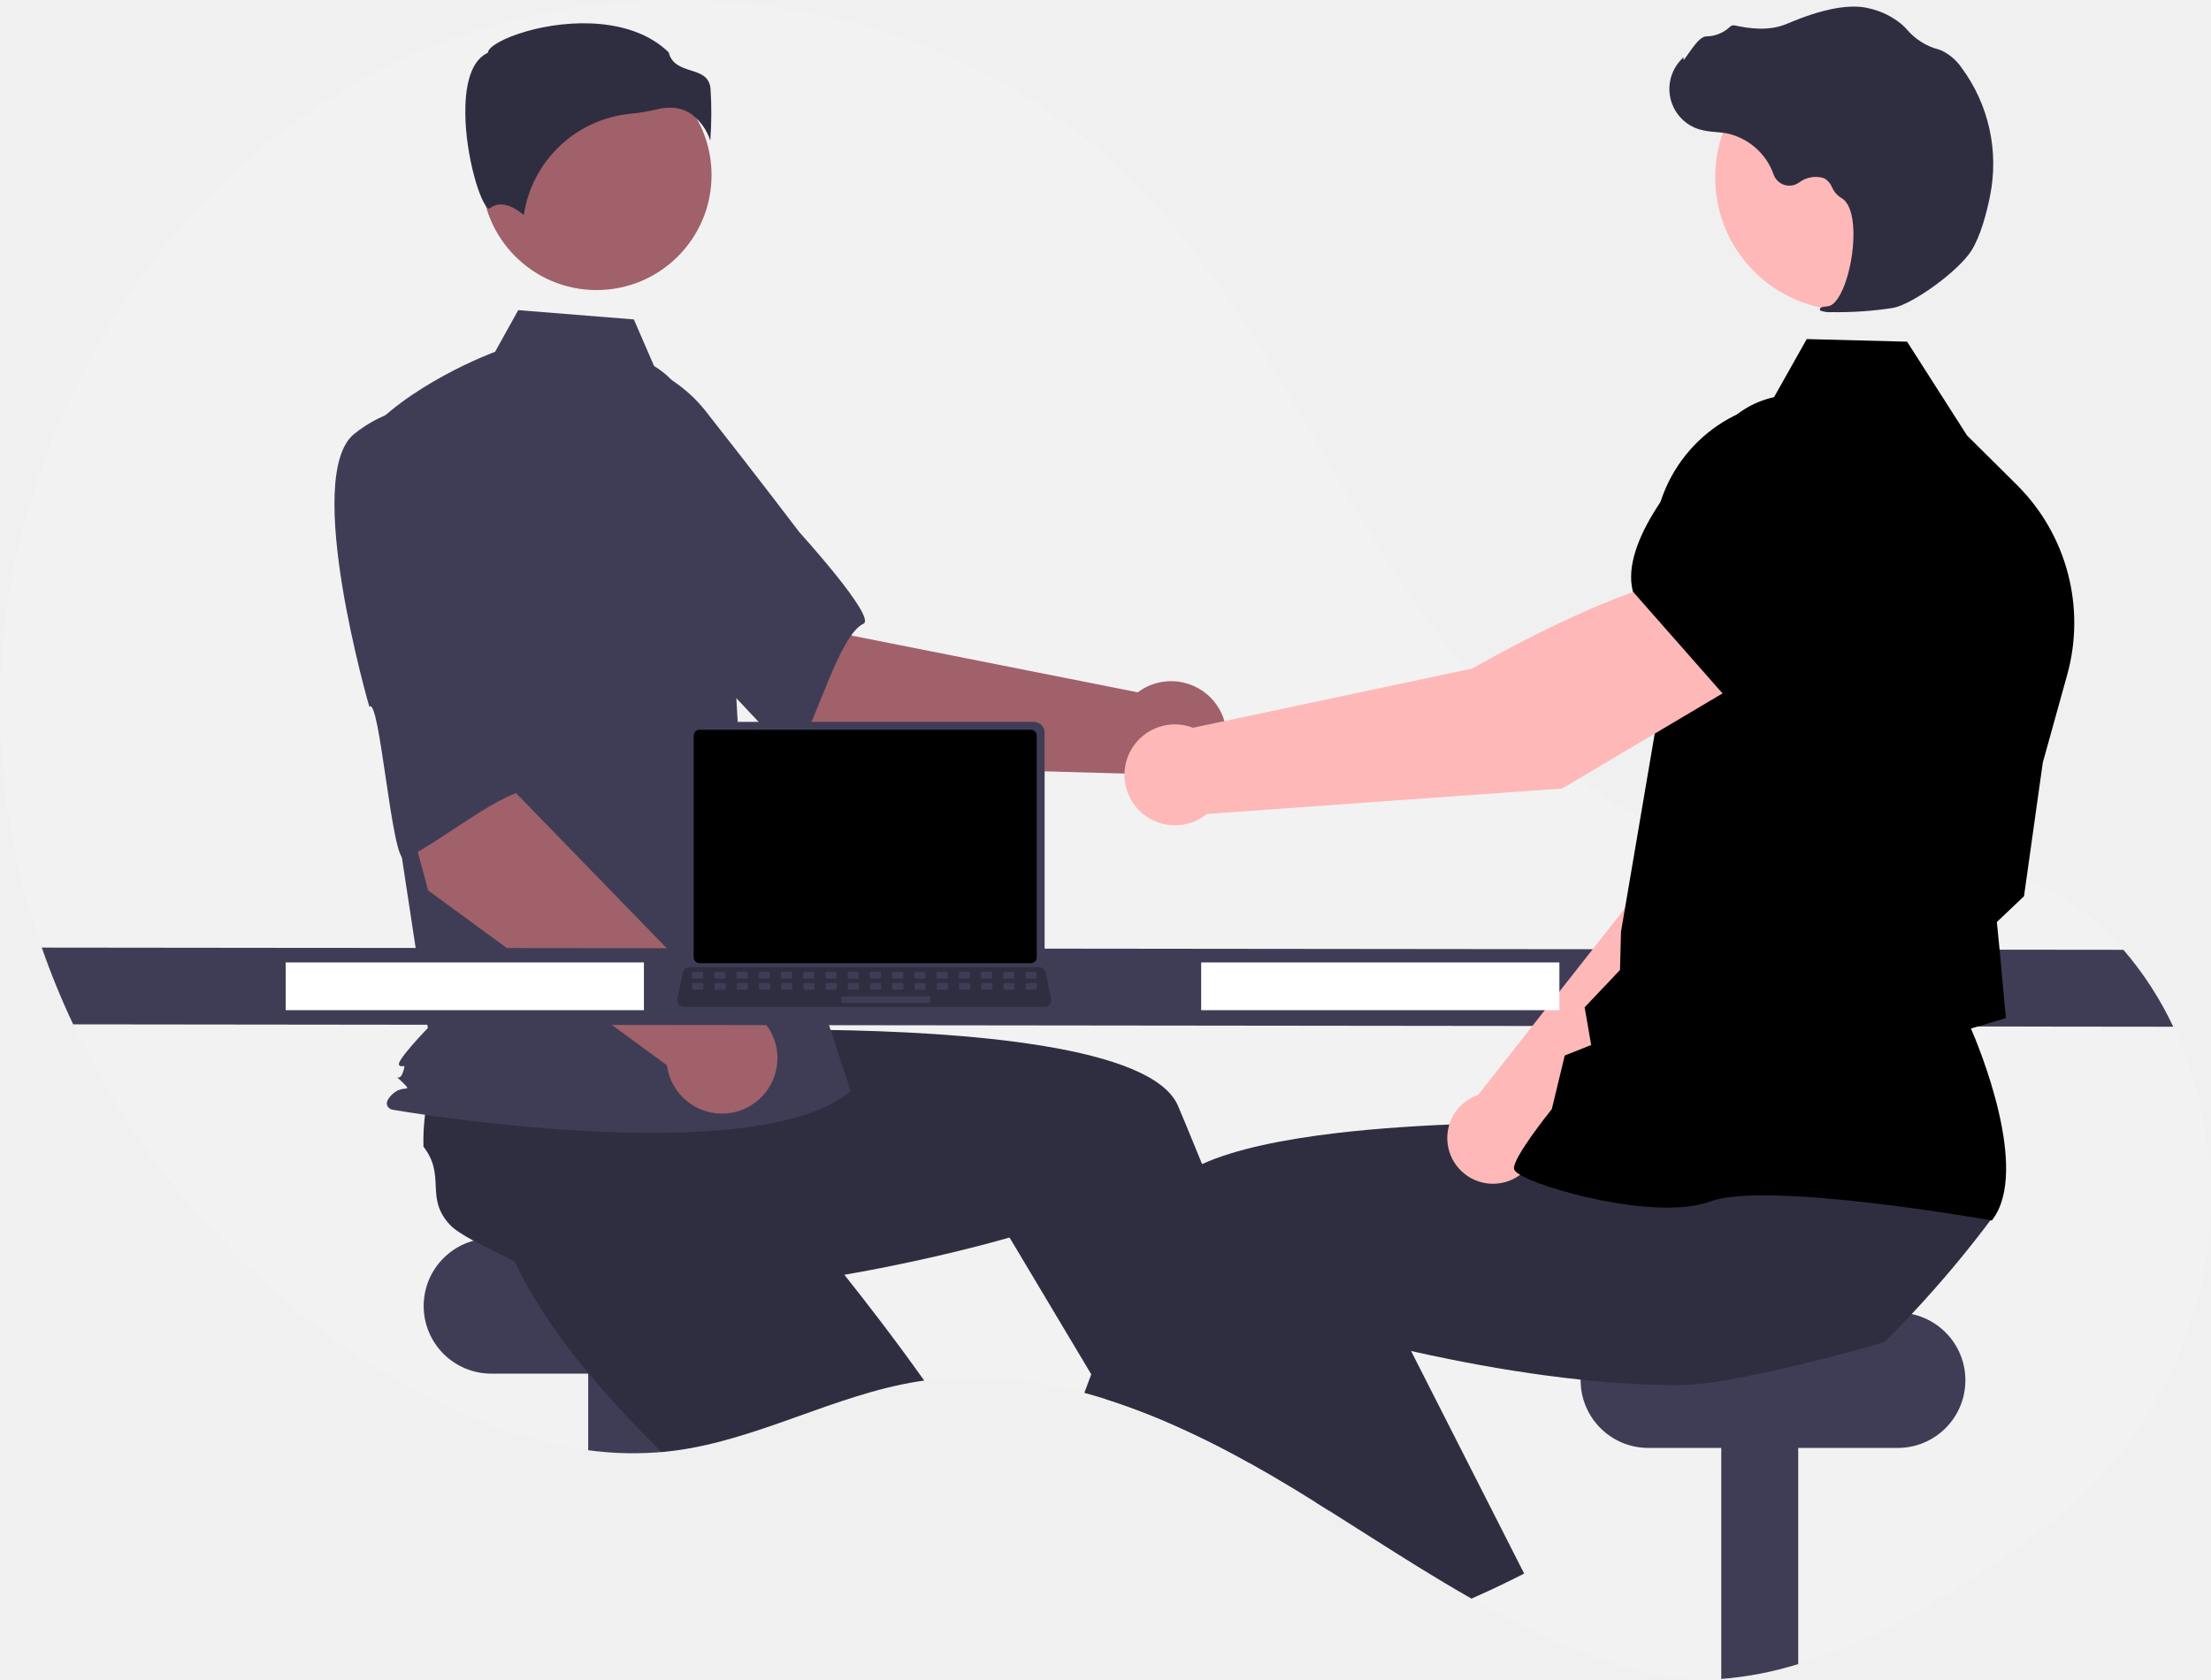
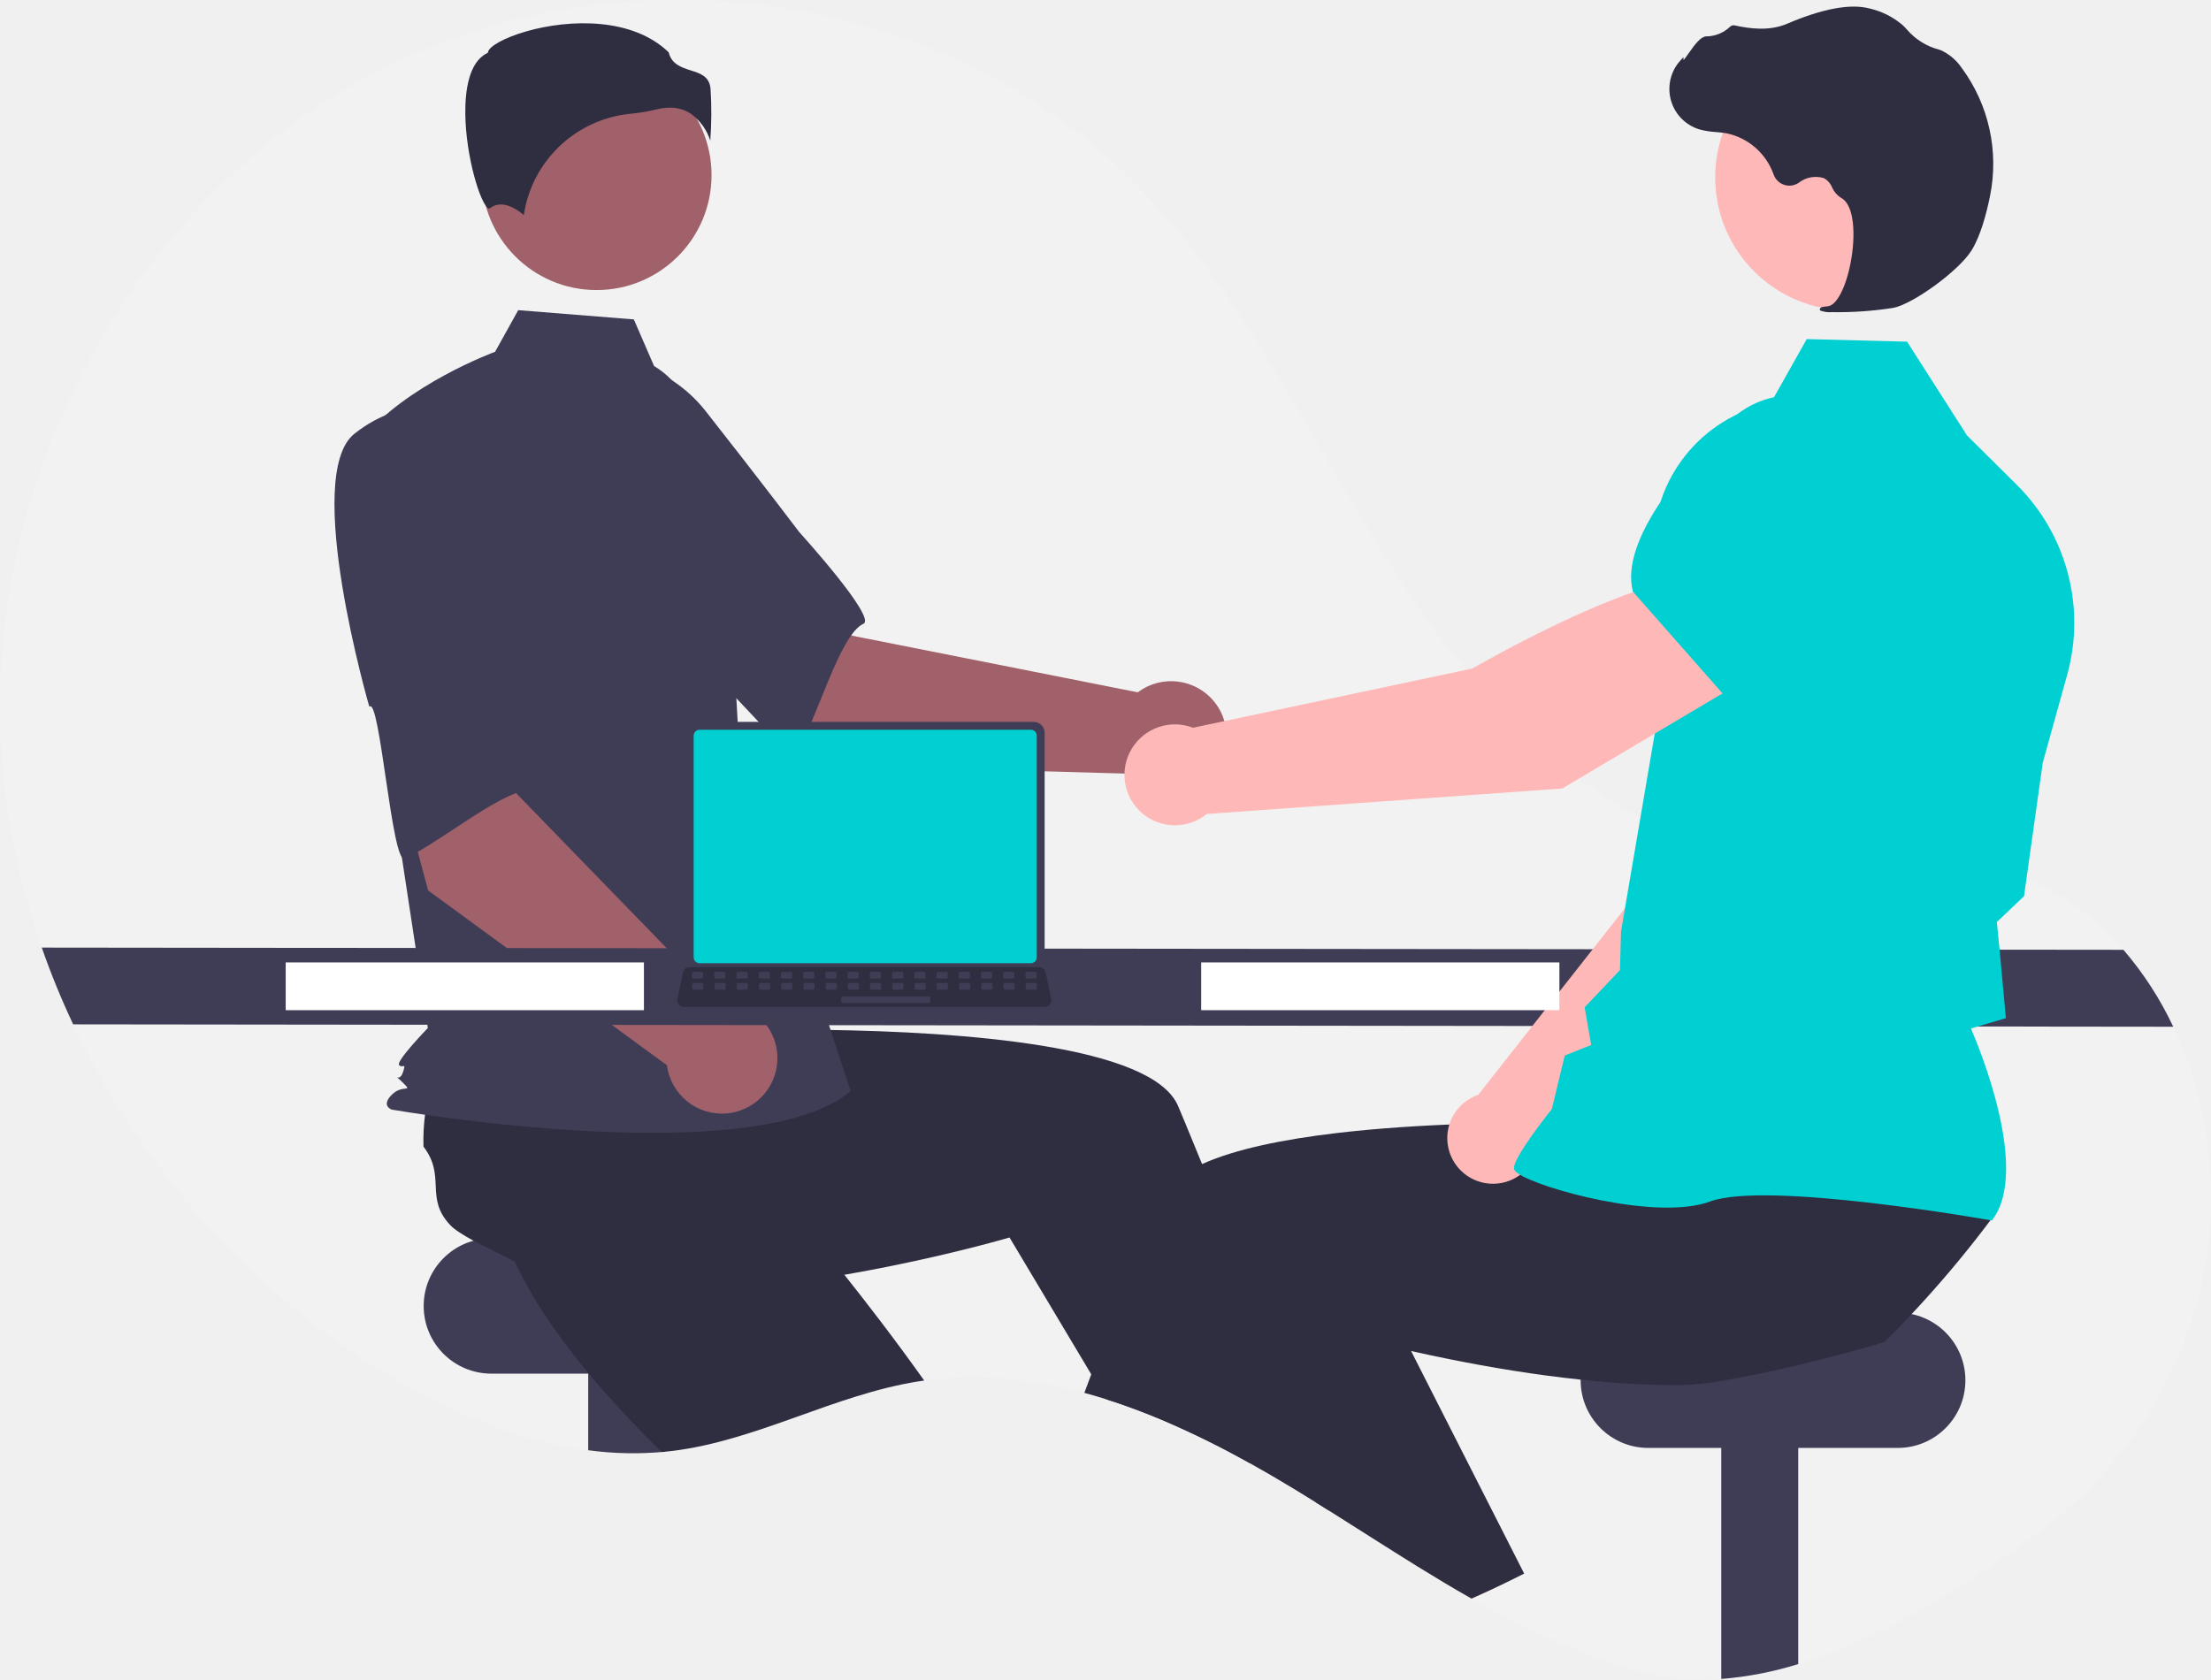
<svg xmlns="http://www.w3.org/2000/svg" data-name="Layer 1" width="833.222" height="633.11" viewBox="0 0 833.222 633.11">
  <path d="M954.314,708.907c-27.3,20.79-60.56,41.85-93.26,51.78a132.151,132.151,0,0,1-29,5.61,87.682,87.682,0,0,1-27.45-2.13c-23.6-5.87-45.49-16.15-66.67-28.16-6.92-3.93-13.76-8.04-20.56-12.24-11.1-6.86-22.09-13.96-33.11-20.89-1.65-1.05-3.29-2.08-4.94-3.1h-.01q-3.99-2.505-8-4.94c-.47-.29-.94-.57-1.42-.86q-7.575-4.59-15.41-8.97c-.64-.35-1.28-.71-1.92-1.06a337.758,337.758,0,0,0-31.12-15.23c-6.98-2.94-14.05-5.59-21.19-7.85h-.01c-2.73-.86-5.47-1.67-8.22-2.41a172.032,172.032,0,0,0-25.14-4.92,137.461,137.461,0,0,0-35.21.28c-.79.11-1.57.22-2.36.35-31.6,5.06-60.44,22.12-92.18,26.14-1.03.13-2.05.25-3.08.34-.44.04-.88.09-1.32.12a126.185,126.185,0,0,1-27.68-.68c-25.63-3.38-50.59-13.87-73.06-27.09-52.53-30.91-95.13-78.42-121.03-133.44a297.454,297.454,0,0,1-11.83-28.93,278.47,278.47,0,0,1-15.67-84.85c-2.43-100.36,54.6-201.05,144.14-246.44,89.55-45.39,207.35-30.38,279.57,39.35,43.81,42.3,69.16,99.62,102.13,150.83,32.97,51.2,79.83,100.11,140.27,107.57,30.79,3.8,63.01-3.55,92.52,6.01,16.34,5.3,30.28,15.44,41.51,28.36a127.185,127.185,0,0,1,18.78,29,141.927,141.927,0,0,1,8.73,23.54c.41,1.49.79,2.98,1.16,4.47C1026.974,608.507,1003.484,671.447,954.314,708.907Z" transform="translate(-183.3889 -133.445)" fill="#f2f2f2" />
  <rect x="159.665" y="466.772" width="145" height="51" rx="25.5" fill="#3f3d56" />
  <path d="M434.054,638.217v42.43a125.553,125.553,0,0,1-29-.56v-41.87Z" transform="translate(-183.3889 -133.445)" fill="#3f3d56" />
  <path d="M531.674,653.817c-.79.11-1.57.22-2.36.35-31.6,5.06-60.44,22.12-92.18,26.14-1.03.13-2.05.25-3.08.34-.44.04-.88.09-1.32.12-7.75-7.59-15.5-15.67-22.78-24.04-3.95-4.53-7.77-9.15-11.36-13.83-9.32-12.08-17.22-24.5-22.44-36.7.53-5.85-3.11-19.38-4.85-29.74l-.01-.01c-.74-4.35-1.14-8.13-.77-10.56,2.12-14.02,13.57-12.41,17.09-26.15a77.5,77.5,0,0,1,10.11-7.11c.59-.35,1.19-.7,1.81-1.05l38.2-26.4,14.6,14.32,22.22,21.8,24.08,23.61-20.44,20.65s17.08,19.69,37.05,45.94C520.604,638.547,526.174,646.077,531.674,653.817Z" transform="translate(-183.3889 -133.445)" fill="#2f2e41" />
  <path d="M861.054,638.217v122.47a132.151,132.151,0,0,1-29,5.61v-128.08Z" transform="translate(-183.3889 -133.445)" fill="#3f3d56" />
  <rect x="595.665" y="494.772" width="145" height="51" rx="25.5" fill="#3f3d56" />
  <path d="M669.894,693.977q-7.575-4.59-15.41-8.97c-.64-.35-1.28-.71-1.92-1.06l3.44-1.47,9.28-3.99.09-.04.1.34Z" transform="translate(-183.3889 -133.445)" fill="#ffb6b6" />
  <path d="M684.264,702.877c-1.65-1.05-3.29-2.08-4.94-3.1h-.01q-3.99-2.505-8-4.94c-.47-.29-.94-.57-1.42-.86q-7.575-4.59-15.41-8.97c-.64-.35-1.28-.71-1.92-1.06a337.758,337.758,0,0,0-31.12-15.23c-6.98-2.94-14.05-5.59-21.19-7.85h-.01l-5.61-9.39-25.25-42.29-5.55-9.29s-18.93,5.6-45.72,10.97c-9.75,1.96-20.53,3.88-31.84,5.5-12.09,1.72-24.77,3.09-37.37,3.75-6.01.32-12,.48-17.9.43-15.25-.1-29.9-1.53-42.73-4.93-4.28-4.02-17.18-9.49-26.42-14.5h-.01c-3.88-2.1-7.1-4.11-8.79-5.9-9.74-10.3-1.42-18.33-10.08-29.57a78.018,78.018,0,0,1,.63-12.34c.09-.68.18-1.37.29-2.07l2.73-46.36,20.28-2.68,30.86-4.08,33.43-4.42,3.68,28.82s26.03-1.32,59.01-.88c52.97.72,123.85,6,133.45,28.66.9,2.13,1.8,4.28,2.7,6.43q3.21,7.71,6.36,15.5c7.61,18.8,14.87,37.78,21.5,55.72,4.12,11.16,8,21.92,11.57,31.99,2.87,8.1,5.53,15.76,7.96,22.81,2.22,6.44,4.23,12.37,6.02,17.69C683.724,701.267,683.994,702.087,684.264,702.877Z" transform="translate(-183.3889 -133.445)" fill="#2f2e41" />
  <path d="M497.708,421.99l-64.055-54.401,41.675-42.177,29.075,47.623,107.774,21.367a20.9,20.9,0,1,1-2.97,30.678Z" transform="translate(-183.3889 -133.445)" fill="#a0616a" />
  <path d="M377.042,296.092c-7.403,24.083,63.1,81.52,63.1,81.52.783-5.782,40.756,44.073,43.475,39.558,7.729-12.832,16.234-44.552,25.157-48.606,5.103-2.318-24.171-34.543-24.171-34.543s-14.933-19.756-34.649-44.794a53.412,53.412,0,0,0-47.084-20.961S384.445,272.009,377.042,296.092Z" transform="translate(-183.3889 -133.445)" fill="#3f3d56" />
  <circle cx="224.825" cy="66.009" r="43.324" fill="#a0616a" />
  <path d="M429.876,271.412c9.334,5.549,14.917,15.744,18.122,26.119a247.516,247.516,0,0,1,10.636,59.137l3.385,60.089,41.926,127.947c-36.336,30.746-172.919,6.988-172.919,6.988s-4.193-1.397,0-5.59,8.274-.478,4.082-4.671-1.302.478.095-3.715,0-1.397-1.398-2.795,10.819-13.976,10.819-13.976L333.445,447.503,319.47,299.363c16.771-20.963,50.498-33.321,50.498-33.321l8.715-15.687,43.574,3.486Z" transform="translate(-183.3889 -133.445)" fill="#3f3d56" />
  <path d="M443.928,176.437a20.078,20.078,0,0,1,7.133,10.02,141.018,141.018,0,0,0,.093-19.659c-.511-4.601-3.75-5.636-7.5-6.835-3.387-1.083-7.218-2.307-8.248-6.774-13.619-13.248-37.326-12.58-53.55-7.959-8.928,2.543-14.065,5.81-14.524,7.724l-.095.394-.363.181c-6.882,3.441-8.221,14.306-8.133,22.815.168,16.031,5.703,34.239,8.821,35.718.165.078.207.048.278-.012h0c4.695-3.752,10.424.285,12.941,2.48a45.059,45.059,0,0,1,40.346-38.219,70.703,70.703,0,0,0,9.724-1.631,20.472,20.472,0,0,1,4.968-.652A14.137,14.137,0,0,1,443.928,176.437Z" transform="translate(-183.3889 -133.445)" fill="#2f2e41" />
-   <path d="M389.338,487.262,376.085,480.475a3.632,3.632,0,0,1,3.276-6.397l13.253,6.787a3.632,3.632,0,0,1-3.276,6.397Z" transform="translate(-183.3889 -133.445)" fill="#000000" />
+   <path d="M389.338,487.262,376.085,480.475a3.632,3.632,0,0,1,3.276-6.397l13.253,6.787a3.632,3.632,0,0,1-3.276,6.397Z" transform="translate(-183.3889 -133.445)" fill="#00d0d2" />
  <path d="M344.735,469.078l-21.801-81.162,58.259-11.028-3.133,55.709,76.547,78.818A20.9,20.9,0,1,1,434.732,534.973Z" transform="translate(-183.3889 -133.445)" fill="#a0616a" />
  <path d="M316.972,296.916c-19.775,15.612,5.606,102.935,5.606,102.935,3.93-4.313,8.496,59.425,13.299,57.255,13.651-6.168,38.673-27.438,48.319-25.704,5.516.992-.263-42.159-.263-42.159s-1.063-24.742-3.061-56.548a53.412,53.412,0,0,0-26.836-44.001S336.747,281.305,316.972,296.916Z" transform="translate(-183.3889 -133.445)" fill="#3f3d56" />
  <path d="M1002.384,520.457l-791.42-.9a297.454,297.454,0,0,1-11.83-28.93l784.47.83A127.185,127.185,0,0,1,1002.384,520.457Z" transform="translate(-183.3889 -133.445)" fill="#3f3d56" />
  <path d="M750.314,730.277q-6.135,2.97-12.38,5.73c-6.92-3.93-13.76-8.04-20.56-12.24l25.22-11.08Z" transform="translate(-183.3889 -133.445)" fill="#ffb6b6" />
  <path d="M934.194,592.477q-6.15,8.25-12.69,16.17-6.03,7.305-12.38,14.33c-1.75,1.94-3.52,3.87-5.33,5.78q-4.995,5.355-10.21,10.53c-6.26,1.97-18.94,5.44-32.53,8.68-9.89,2.35-20.26,4.58-29,6a104.486,104.486,0,0,1-14.81,1.58c-5.9.05-11.89-.11-17.9-.43-6.78-.36-13.57-.92-20.28-1.64-17.45-1.83-34.35-4.68-48.93-7.61-5.34-1.06-10.36-2.14-14.98-3.19-8.75-1.97-16.07-3.81-21.37-5.21-5.97-1.56-9.37-2.57-9.37-2.57l-14.95,25.04-7.76,12.99-5.7,9.55-1.52,2.53c-.64-.35-1.28-.71-1.92-1.06a337.758,337.758,0,0,0-31.12-15.23c-6.98-2.94-14.05-5.59-21.19-7.85h-.01c-2.73-.86-5.47-1.67-8.22-2.41q1.29-3.465,2.61-6.98,2.46-6.555,5.02-13.23c3.69-9.64,7.51-19.42,11.44-29.15,3.22-7.99,6.5-15.95,9.82-23.8,1.53-3.62,4.64-6.8,8.99-9.59a52.323,52.323,0,0,1,6.49-3.48c12.45-5.67,30.79-9.36,51-11.73,1.67-.19,3.35-.38,5.04-.56,16.73-1.76,34.48-2.67,51.08-3.09,8.31-.21,16.33-.29,23.79-.3q3.615,0,7.03.02h.01c6.15.03,11.81.12,16.79.22.97.02,1.91.05,2.83.07h.01c.62.01,1.23.03,1.83.04,10.89.28,17.57.62,17.57.62l2.59-20.32.53-4.1.5-3.9v-.01l.06-.49.41-.01,7.2-.14,60.52-1.18,33.06-.65-5.24,22.46-8.65,37.06C905.234,592.097,934.494,587.507,934.194,592.477Z" transform="translate(-183.3889 -133.445)" fill="#2f2e41" />
  <path d="M757.774,726.577c-2.47,1.26-4.96,2.5-7.46,3.7q-6.135,2.97-12.38,5.73c-6.92-3.93-13.76-8.04-20.56-12.24-11.1-6.86-22.09-13.96-33.11-20.89-1.65-1.05-3.29-2.08-4.94-3.1h-.01c-4.54-6.74-9.17-13.76-13.84-20.99-.07-.1-.13-.2-.19-.3q-1.8-2.76-3.58-5.56c-7.47-11.7-14.98-23.9-22.27-36.36l18.46-8.62,34.32-16.02,5.92-2.76,17.02,33.51,15.18,29.89,3.38,6.65Z" transform="translate(-183.3889 -133.445)" fill="#2f2e41" />
  <path d="M762.946,565.695l87.501-84.384,24.252-68.67L838.926,397.086c-18.375,17.601-38.237,72.424-38.237,72.424L740.477,546.115c-.469.161-.937.331-1.399.535a17.231,17.231,0,1,0,23.869,19.045Z" transform="translate(-183.3889 -133.445)" fill="#ffb8b8" />
-   <path d="M828.86,404.753l45.375,14.405.171-.028c16.889-2.829,30.903-30.412,39.684-53.054a31.596,31.596,0,0,0-16.087-40.025h0a31.666,31.666,0,0,0-33.165,4.184l-23.301,19.039Z" transform="translate(-183.3889 -133.445)" fill="#000000" />
-   <path d="M934.012,593.49l.265-.352c14.157-18.776-5.206-65.273-8.133-72.017l13.164-3.899-2.294-25.064-1.105-11.176L946.143,471.262l.034-.248,7.039-50.092,9.21-33.154A73.285,73.285,0,0,0,943.465,316.233L924.638,297.54l-22.556-35.306-37.819-.976-13.6,24.159a55.141,55.141,0,0,0-44.103,55.179l1.28,64.316L794.269,484.598l-.381,14.475-13.319,14.055,2.462,14.21-9.963,3.969-4.875,20.191c-1.862,2.33-14.156,17.87-14.268,22.202-.017.65.447,1.292,1.459,2.016,7.958,5.694,52.437,18.031,72.456,10.614,21.323-7.894,104.895,6.932,105.737,7.083Z" transform="translate(-183.3889 -133.445)" fill="#000000" />
+   <path d="M828.86,404.753l45.375,14.405.171-.028c16.889-2.829,30.903-30.412,39.684-53.054a31.596,31.596,0,0,0-16.087-40.025h0a31.666,31.666,0,0,0-33.165,4.184l-23.301,19.039Z" transform="translate(-183.3889 -133.445)" fill="#00d0d2" />
+   <path d="M934.012,593.49l.265-.352c14.157-18.776-5.206-65.273-8.133-72.017l13.164-3.899-2.294-25.064-1.105-11.176L946.143,471.262l.034-.248,7.039-50.092,9.21-33.154A73.285,73.285,0,0,0,943.465,316.233L924.638,297.54l-22.556-35.306-37.819-.976-13.6,24.159a55.141,55.141,0,0,0-44.103,55.179l1.28,64.316L794.269,484.598l-.381,14.475-13.319,14.055,2.462,14.21-9.963,3.969-4.875,20.191c-1.862,2.33-14.156,17.87-14.268,22.202-.017.65.447,1.292,1.459,2.016,7.958,5.694,52.437,18.031,72.456,10.614,21.323-7.894,104.895,6.932,105.737,7.083Z" transform="translate(-183.3889 -133.445)" fill="#00d0d2" />
  <circle cx="696.48" cy="66.885" r="50.104" fill="#ffb8b8" />
  <path d="M873.756,251.104a136.267,136.267,0,0,0,23.181-1.62c7.599-1.545,24.599-14.003,29.339-21.5h0c3.521-5.57,5.772-14.268,7.042-20.583a60.914,60.914,0,0,0-10.654-48.358,19.245,19.245,0,0,0-7.773-6.634c-.278-.109-.565-.205-.855-.288a23.745,23.745,0,0,1-11.812-7.309,19.586,19.586,0,0,0-1.964-2.021,29.248,29.248,0,0,0-12.203-6.127c-7.254-1.941-17.752-.014-31.202,5.733-6.757,2.888-14.147,1.843-19.832.609a1.86,1.86,0,0,0-1.751.6,13.132,13.132,0,0,1-8.925,3.558c-2.032.089-4.164,2.903-6.741,6.572-.585.833-1.267,1.805-1.759,2.396l-.066-1.136-1.149,1.267a15.935,15.935,0,0,0,7.194,25.961,31.076,31.076,0,0,0,6.25.996c1.279.115,2.602.234,3.87.454a24.025,24.025,0,0,1,17.853,15.59,6.283,6.283,0,0,0,9.483,3.05,10.381,10.381,0,0,1,9.459-1.722,6.891,6.891,0,0,1,3.046,3.455,8.98,8.98,0,0,0,3.408,3.976c5.15,2.655,5.505,14.417,3.655,24.222-1.783,9.451-5.307,16.288-8.57,16.626-2.512.26-2.799.438-2.981.883l-.162.398.282.372A10.261,10.261,0,0,0,873.756,251.104Z" transform="translate(-183.3889 -133.445)" fill="#2f2e41" />
  <path d="M841.302,389.605l-19.319-38.516c-28.041,1.915-83.695,34.337-83.695,34.337L632.99,407.752a19.023,19.023,0,1,0,5.186,32.508L772.123,430.659Z" transform="translate(-183.3889 -133.445)" fill="#ffb8b8" />
-   <path d="M833.51,395.929l50.454-37.495,8.887-32.027a34.982,34.982,0,0,0-10.521-35.394h0a34.899,34.899,0,0,0-47.624,1.537c-18.987,18.951-40.642,45.39-35.99,63.723l.047.186Z" transform="translate(-183.3889 -133.445)" fill="#000000" />
+   <path d="M833.51,395.929l50.454-37.495,8.887-32.027a34.982,34.982,0,0,0-10.521-35.394h0a34.899,34.899,0,0,0-47.624,1.537c-18.987,18.951-40.642,45.39-35.99,63.723l.047.186Z" transform="translate(-183.3889 -133.445)" fill="#00d0d2" />
  <rect x="452.665" y="362.772" width="135" height="18" fill="#fff" />
  <rect x="107.665" y="362.772" width="135" height="18" fill="#fff" />
  <path d="M441.818,409.655v85.704a4.122,4.122,0,0,0,4.119,4.119H572.941a4.122,4.122,0,0,0,4.119-4.119v-85.704a4.124,4.124,0,0,0-4.119-4.115H445.937A4.124,4.124,0,0,0,441.818,409.655Z" transform="translate(-183.3889 -133.445)" fill="#3f3d56" />
-   <path d="M444.797,410.722v83.58a2.205,2.205,0,0,0,2.201,2.201H571.884a2.205,2.205,0,0,0,2.201-2.201V410.722a2.206,2.206,0,0,0-2.201-2.206H446.999A2.206,2.206,0,0,0,444.797,410.722Z" transform="translate(-183.3889 -133.445)" fill="#000000" />
+   <path d="M444.797,410.722v83.58a2.205,2.205,0,0,0,2.201,2.201H571.884a2.205,2.205,0,0,0,2.201-2.201V410.722a2.206,2.206,0,0,0-2.201-2.206H446.999A2.206,2.206,0,0,0,444.797,410.722Z" transform="translate(-183.3889 -133.445)" fill="#00d0d2" />
  <path d="M439.161,512.074a2.47,2.47,0,0,0,1.943.93h135.992A2.502,2.502,0,0,0,579.543,509.988l-2.111-10.027a2.507,2.507,0,0,0-1.558-1.818,2.425,2.425,0,0,0-.888-.168H443.208a2.425,2.425,0,0,0-.888.168,2.507,2.507,0,0,0-1.558,1.818l-2.111,10.027A2.5,2.5,0,0,0,439.161,512.074Z" transform="translate(-183.3889 -133.445)" fill="#2f2e41" />
  <rect x="569.832" y="499.781" width="4.188" height="2.513" rx="0.488" transform="translate(960.4626 868.6308) rotate(-180)" fill="#3f3d56" />
  <rect x="561.455" y="499.781" width="4.188" height="2.513" rx="0.488" transform="translate(943.7086 868.6308) rotate(-180)" fill="#3f3d56" />
  <rect x="553.078" y="499.781" width="4.188" height="2.513" rx="0.488" transform="translate(926.9547 868.6308) rotate(-180)" fill="#3f3d56" />
  <rect x="544.701" y="499.781" width="4.188" height="2.513" rx="0.488" transform="translate(910.2007 868.6308) rotate(-180)" fill="#3f3d56" />
  <rect x="536.324" y="499.781" width="4.188" height="2.513" rx="0.488" transform="translate(893.4467 868.6308) rotate(-180)" fill="#3f3d56" />
  <rect x="527.947" y="499.781" width="4.188" height="2.513" rx="0.488" transform="translate(876.6928 868.6308) rotate(-180)" fill="#3f3d56" />
  <rect x="519.57" y="499.781" width="4.188" height="2.513" rx="0.488" transform="translate(859.9388 868.6308) rotate(-180)" fill="#3f3d56" />
  <rect x="511.193" y="499.781" width="4.188" height="2.513" rx="0.488" transform="translate(843.1848 868.6308) rotate(-180)" fill="#3f3d56" />
  <rect x="502.816" y="499.781" width="4.188" height="2.513" rx="0.488" transform="translate(826.4309 868.6308) rotate(-180)" fill="#3f3d56" />
  <rect x="494.439" y="499.781" width="4.188" height="2.513" rx="0.488" transform="translate(809.6769 868.6308) rotate(-180)" fill="#3f3d56" />
  <rect x="486.062" y="499.781" width="4.188" height="2.513" rx="0.488" transform="translate(792.9229 868.6308) rotate(-180)" fill="#3f3d56" />
  <rect x="477.685" y="499.781" width="4.188" height="2.513" rx="0.488" transform="translate(776.169 868.6308) rotate(-180)" fill="#3f3d56" />
  <rect x="469.308" y="499.781" width="4.188" height="2.513" rx="0.488" transform="translate(759.415 868.6308) rotate(-180)" fill="#3f3d56" />
  <rect x="460.931" y="499.781" width="4.188" height="2.513" rx="0.488" transform="translate(742.6611 868.6308) rotate(-180)" fill="#3f3d56" />
  <rect x="452.554" y="499.781" width="4.188" height="2.513" rx="0.488" transform="translate(725.9071 868.6308) rotate(-180)" fill="#3f3d56" />
  <rect x="444.177" y="499.781" width="4.188" height="2.513" rx="0.488" transform="translate(709.1531 868.6308) rotate(-180)" fill="#3f3d56" />
  <rect x="569.931" y="503.97" width="4.188" height="2.513" rx="0.488" transform="translate(960.6605 877.0078) rotate(-180)" fill="#3f3d56" />
  <rect x="561.554" y="503.97" width="4.188" height="2.513" rx="0.488" transform="translate(943.9066 877.0078) rotate(-180)" fill="#3f3d56" />
  <rect x="553.177" y="503.97" width="4.188" height="2.513" rx="0.488" transform="translate(927.1526 877.0078) rotate(-180)" fill="#3f3d56" />
  <rect x="544.8" y="503.97" width="4.188" height="2.513" rx="0.488" transform="translate(910.3987 877.0078) rotate(-180)" fill="#3f3d56" />
  <rect x="536.423" y="503.97" width="4.188" height="2.513" rx="0.488" transform="translate(893.6447 877.0078) rotate(-180)" fill="#3f3d56" />
  <rect x="528.046" y="503.97" width="4.188" height="2.513" rx="0.488" transform="translate(876.8907 877.0078) rotate(-180)" fill="#3f3d56" />
  <rect x="519.669" y="503.97" width="4.188" height="2.513" rx="0.488" transform="translate(860.1368 877.0078) rotate(-180)" fill="#3f3d56" />
  <rect x="511.292" y="503.97" width="4.188" height="2.513" rx="0.488" transform="translate(843.3828 877.0078) rotate(-180)" fill="#3f3d56" />
  <rect x="502.915" y="503.97" width="4.188" height="2.513" rx="0.488" transform="translate(826.6288 877.0078) rotate(-180)" fill="#3f3d56" />
  <rect x="494.538" y="503.97" width="4.188" height="2.513" rx="0.488" transform="translate(809.8749 877.0078) rotate(-180)" fill="#3f3d56" />
  <rect x="486.161" y="503.97" width="4.188" height="2.513" rx="0.488" transform="translate(793.1209 877.0078) rotate(-180)" fill="#3f3d56" />
  <rect x="477.784" y="503.97" width="4.188" height="2.513" rx="0.488" transform="translate(776.3669 877.0078) rotate(-180)" fill="#3f3d56" />
  <rect x="469.407" y="503.97" width="4.188" height="2.513" rx="0.488" transform="translate(759.613 877.0078) rotate(-180)" fill="#3f3d56" />
  <rect x="461.03" y="503.97" width="4.188" height="2.513" rx="0.488" transform="translate(742.859 877.0078) rotate(-180)" fill="#3f3d56" />
  <rect x="452.653" y="503.97" width="4.188" height="2.513" rx="0.488" transform="translate(726.1051 877.0078) rotate(-180)" fill="#3f3d56" />
  <rect x="444.276" y="503.97" width="4.188" height="2.513" rx="0.488" transform="translate(709.3511 877.0078) rotate(-180)" fill="#3f3d56" />
  <rect x="500.402" y="508.996" width="33.508" height="2.513" rx="0.488" transform="translate(850.9221 887.0602) rotate(-180)" fill="#3f3d56" />
</svg>
